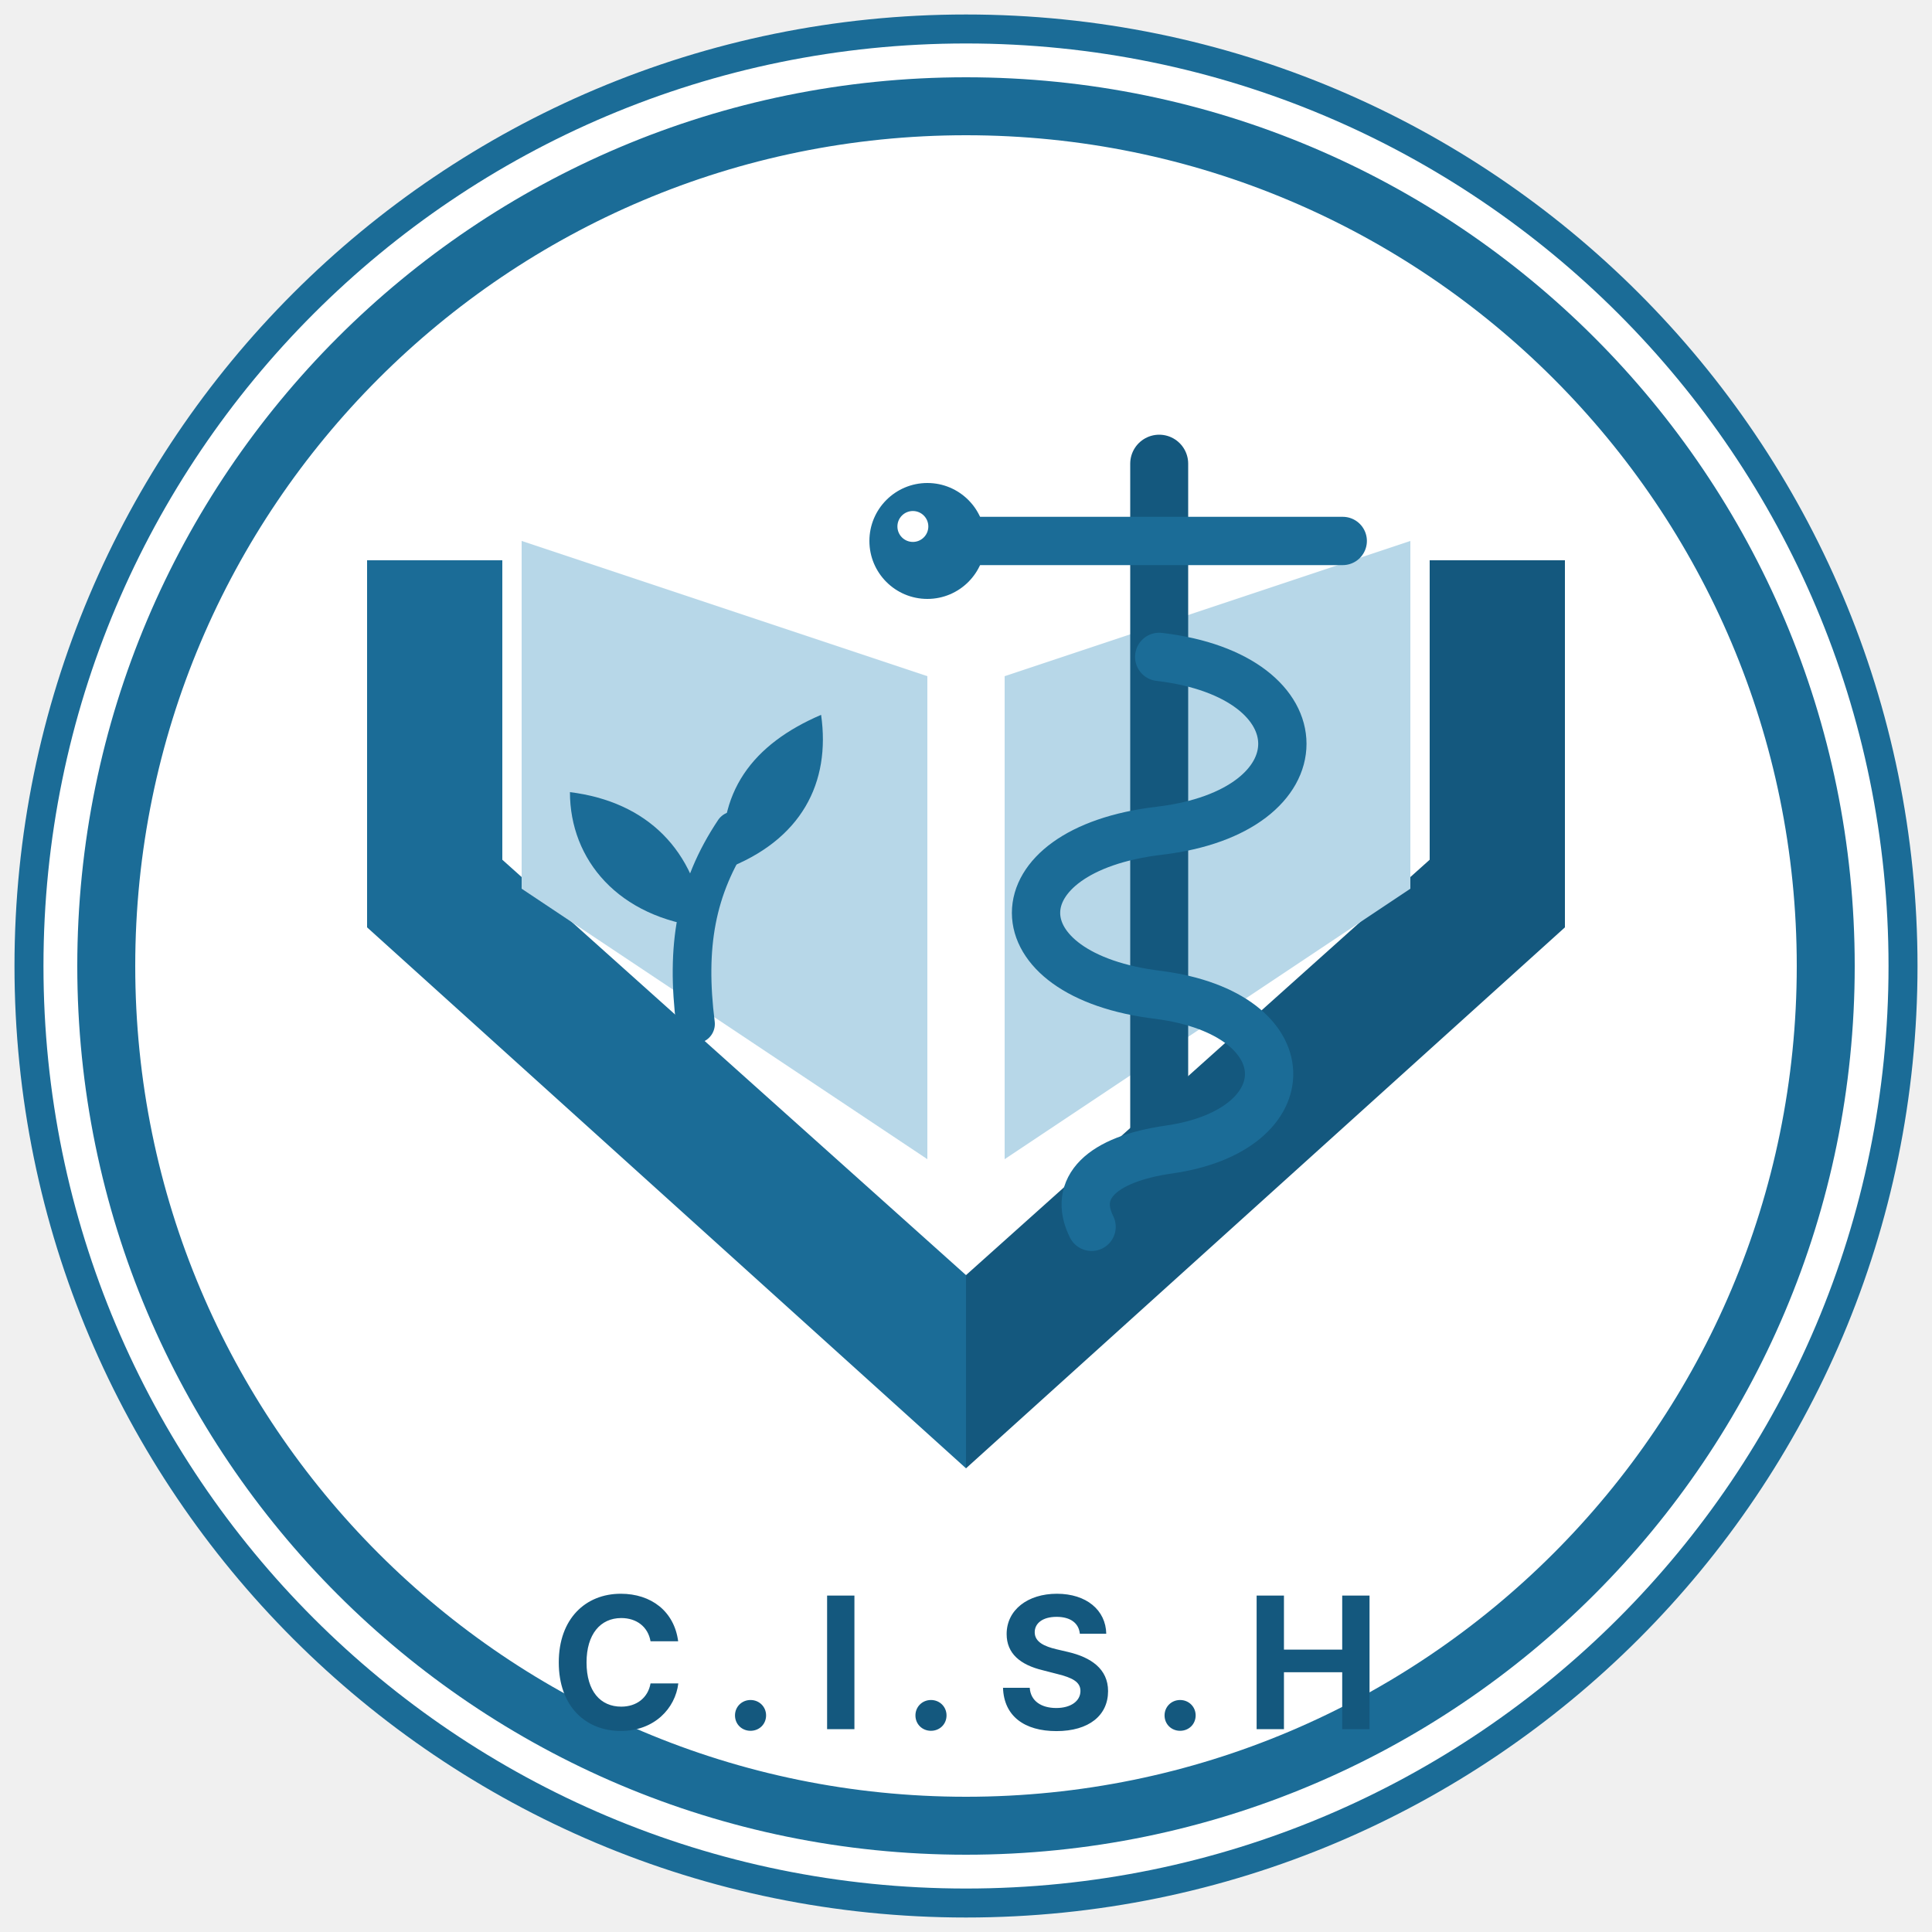
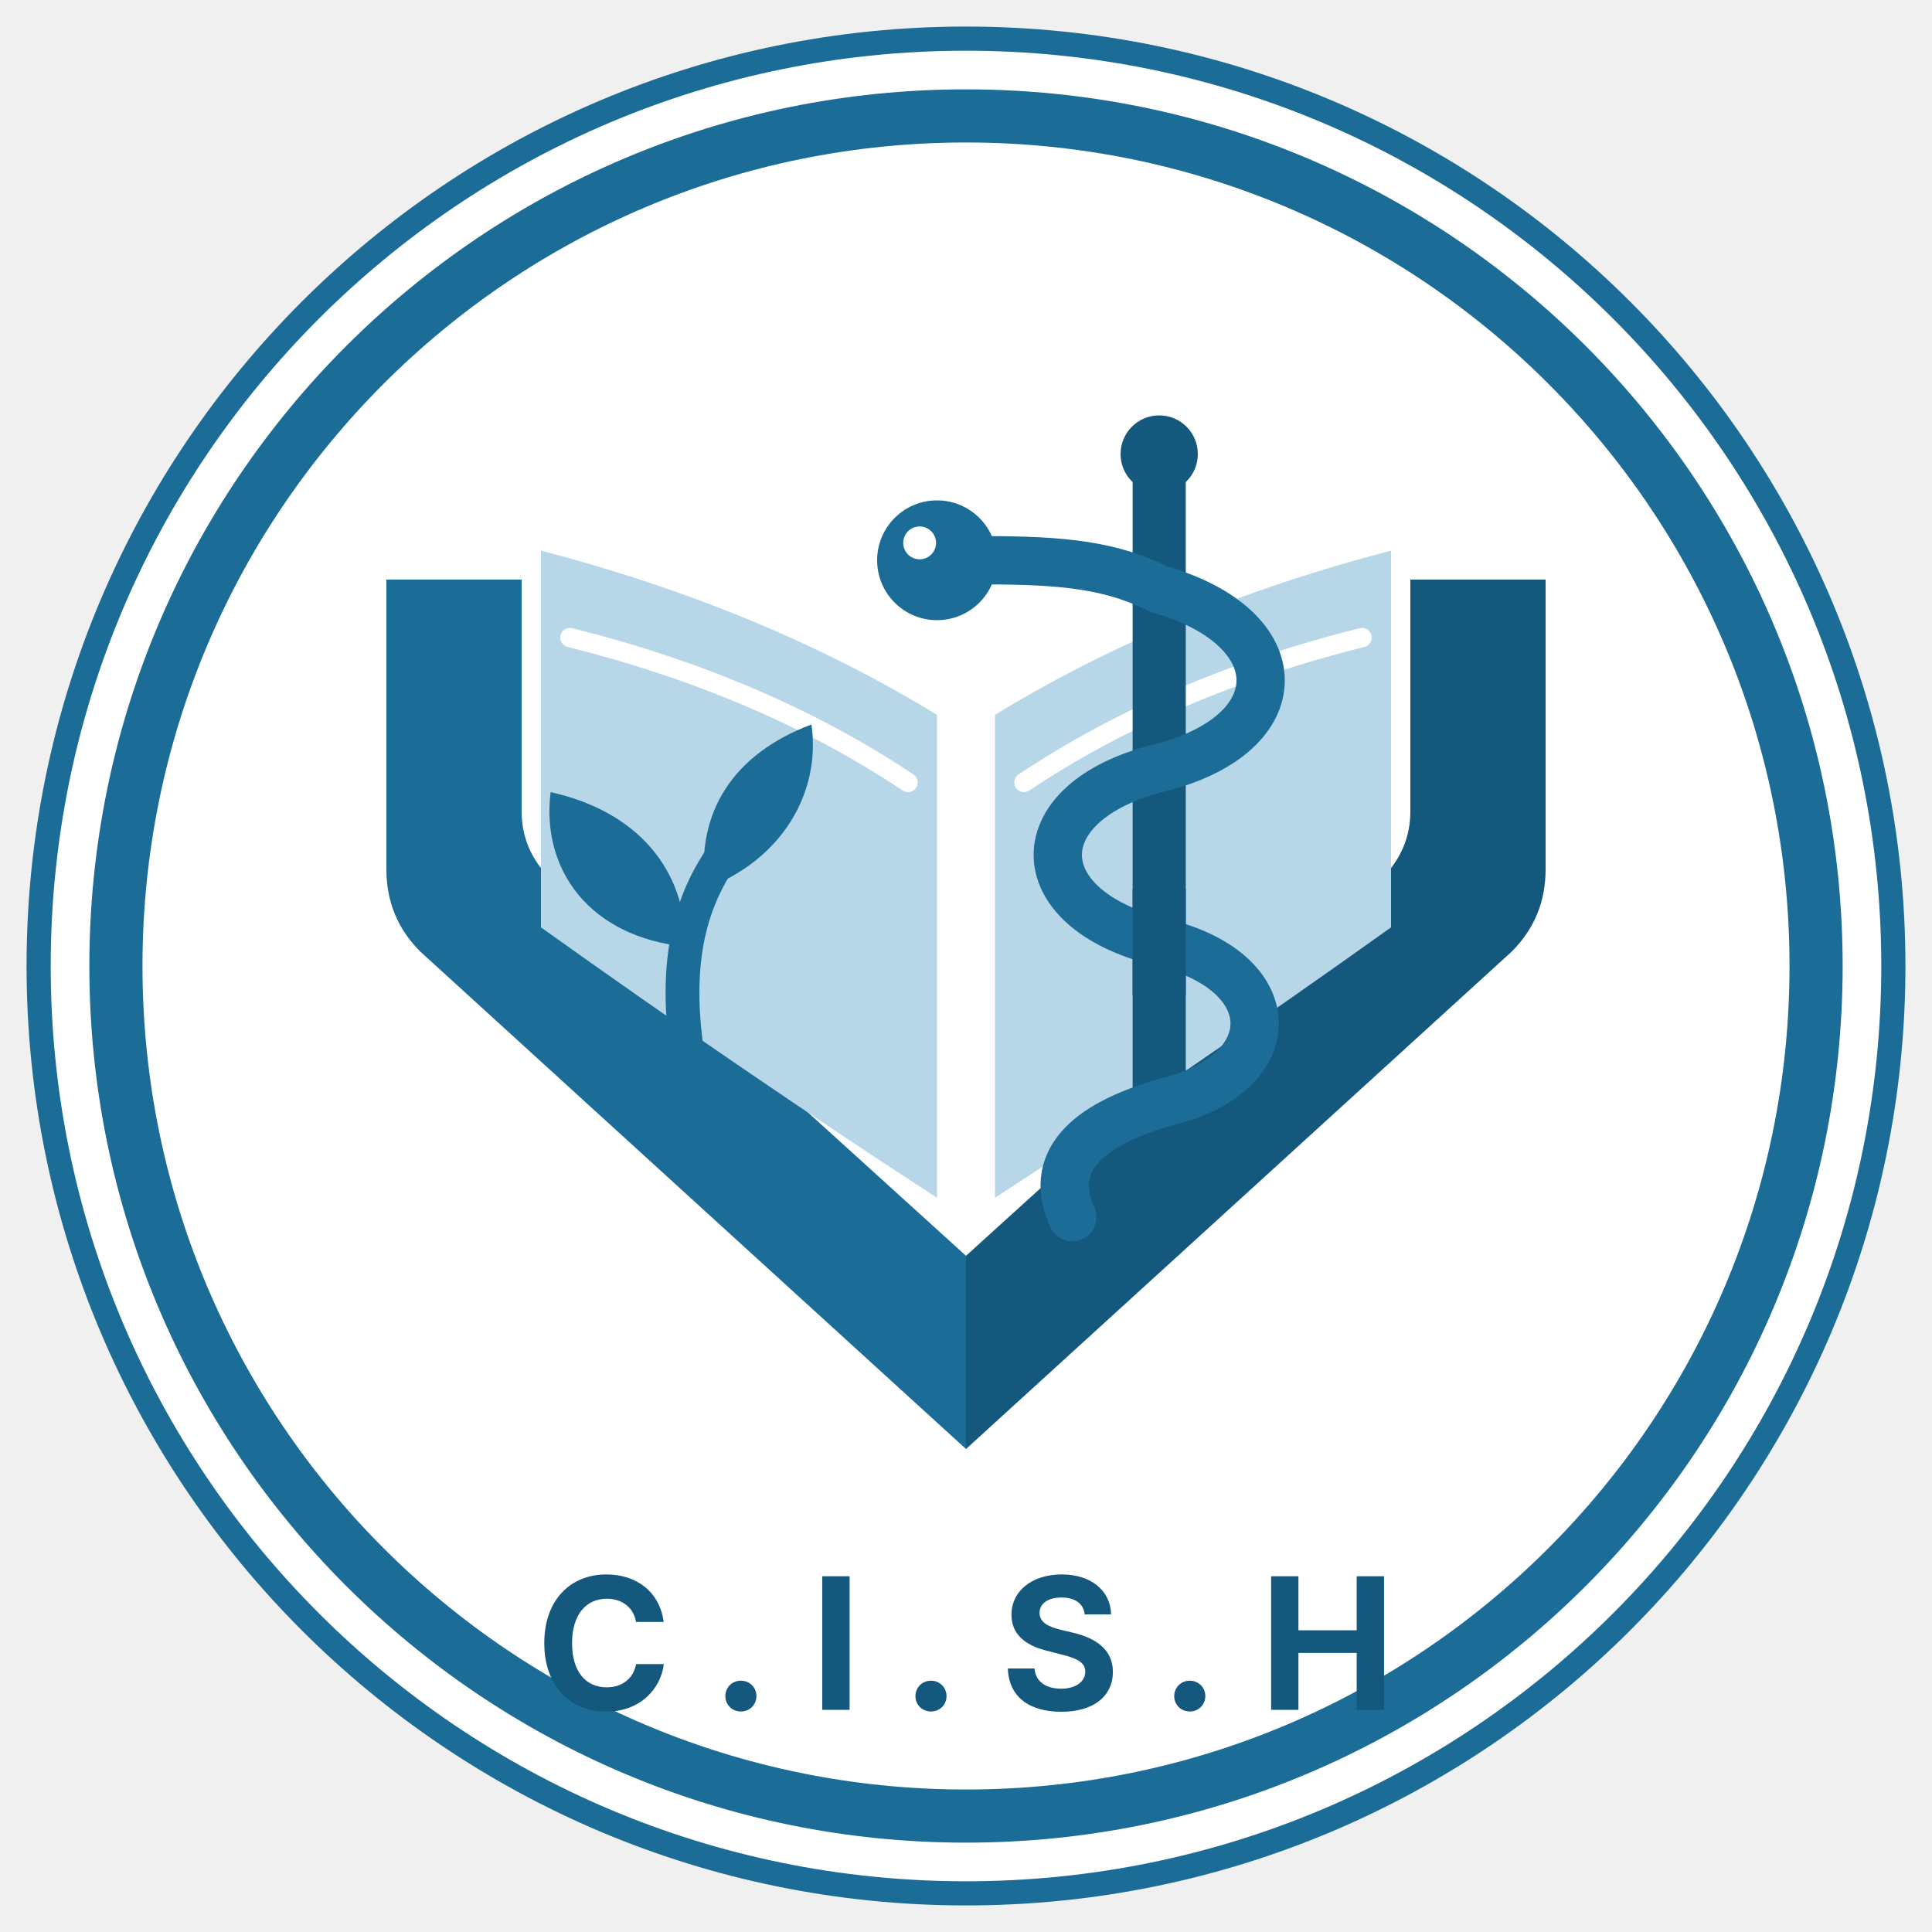
<svg xmlns="http://www.w3.org/2000/svg" viewBox="0 0 200 200" fill="none">
-   <circle cx="100" cy="100" r="97" fill="#ffffff" stroke="#1B6C97" stroke-width="3" />
-   <circle cx="100" cy="100" r="89" fill="#ffffff" stroke="#1B6C97" stroke-width="6" />
-   <path d="M38 58 L38 96 L100 152 L100 132 L52 89 L52 58 Z" fill="#1B6C97" />
-   <path d="M162 58 L162 96 L100 152 L100 132 L148 89 L148 58 Z" fill="#14587E" />
-   <path d="M54 56 L96 70 L96 120 L54 92 Z" fill="#B7D7E8" />
-   <path d="M146 56 L104 70 L104 120 L146 92 Z" fill="#B7D7E8" />
-   <path d="M72 106 C71 98 72 92 76 86" stroke="#1B6C97" stroke-width="4" stroke-linecap="round" fill="none" />
-   <path d="M73 96 C64 95 59 89 59 82 C67 83 72 88 73 96 Z" fill="#1B6C97" />
-   <path d="M75 90 C83 87 86 81 85 74 C78 77 74 82 75 90 Z" fill="#1B6C97" />
-   <line x1="120" y1="48" x2="120" y2="126" stroke="#14587E" stroke-width="6" stroke-linecap="round" />
-   <line x1="99" y1="56" x2="139" y2="56" stroke="#1B6C97" stroke-width="5" stroke-linecap="round" />
-   <circle cx="96" cy="56" r="6" fill="#1B6C97" />
-   <circle cx="94.5" cy="54.5" r="1.6" fill="#ffffff" />
-   <path d="M120 68 C137 70 137 84 120 86 C103 88 103 101 120 103 C135 105 135 117 121 119 C114 120 111 123 113 127" stroke="#1B6C97" stroke-width="5" stroke-linecap="round" fill="none" />
-   <text x="100" y="179" text-anchor="middle" font-family="'Inter','Noto Sans TC',sans-serif" font-size="19" font-weight="700" letter-spacing="3.5" fill="#14587E">C.I.S.H</text>
+   <circle cx="100" cy="100" r="96" fill="#ffffff" stroke="#1B6C97" stroke-width="2.5" />
+   <circle cx="100" cy="100" r="88" fill="#ffffff" stroke="#1B6C97" stroke-width="5.5" />
+   <path d="M40 60 L40 90 Q40 95 43.5 98.5 L100 150 L100 130 L57 91 Q54 88 54 84 L54 60 Z" fill="#1B6C97" />
+   <path d="M160 60 L160 90 Q160 95 156.5 98.5 L100 150 L100 130 L143 91 Q146 88 146 84 L146 60 Z" fill="#14587E" />
+   <path d="M56 57 Q79 63 97 74 L97 124 Q77 111 56 96 Z" fill="#B7D7E8" />
+   <path d="M144 57 Q121 63 103 74 L103 124 Q123 111 144 96 Z" fill="#B7D7E8" />
+   <path d="M59 66 Q79 71 94 81" stroke="#ffffff" stroke-width="2" fill="none" stroke-linecap="round" />
+   <path d="M141 66 Q121 71 106 81" stroke="#ffffff" stroke-width="2" fill="none" stroke-linecap="round" />
+   <path d="M71 108 C70 100 71 93 76 87" stroke="#1B6C97" stroke-width="3.5" stroke-linecap="round" fill="none" />
+   <path d="M71 98 C61 97 56 90 57 82 C66 84 71 90 71 98 Z" fill="#1B6C97" />
+   <path d="M73 92 C81 89 85 82 84 75 C76 78 72 84 73 92 Z" fill="#1B6C97" />
+   <line x1="120" y1="50" x2="120" y2="128" stroke="#14587E" stroke-width="5.5" stroke-linecap="round" />
+   <circle cx="120" cy="47" r="4" fill="#14587E" />
+   <circle cx="97" cy="58" r="6.2" fill="#1B6C97" />
+   <circle cx="95.2" cy="56.2" r="1.7" fill="#ffffff" />
+   <path d="M102 58 C110 58 115 58.5 120 61 C134 65 134 76 120 79.5 C106 83 106 94 120 97.5 C133 100.5 133 111 121 114 C112 116.5 108.5 120.5 111 126" stroke="#1B6C97" stroke-width="5" stroke-linecap="round" fill="none" />
+   <line x1="120" y1="92" x2="120" y2="103" stroke="#14587E" stroke-width="5.5" stroke-linecap="butt" />
+   <text x="100" y="177" text-anchor="middle" font-family="'Inter','Noto Sans TC',sans-serif" font-size="19" font-weight="700" letter-spacing="4" fill="#14587E">C.I.S.H</text>
</svg>
